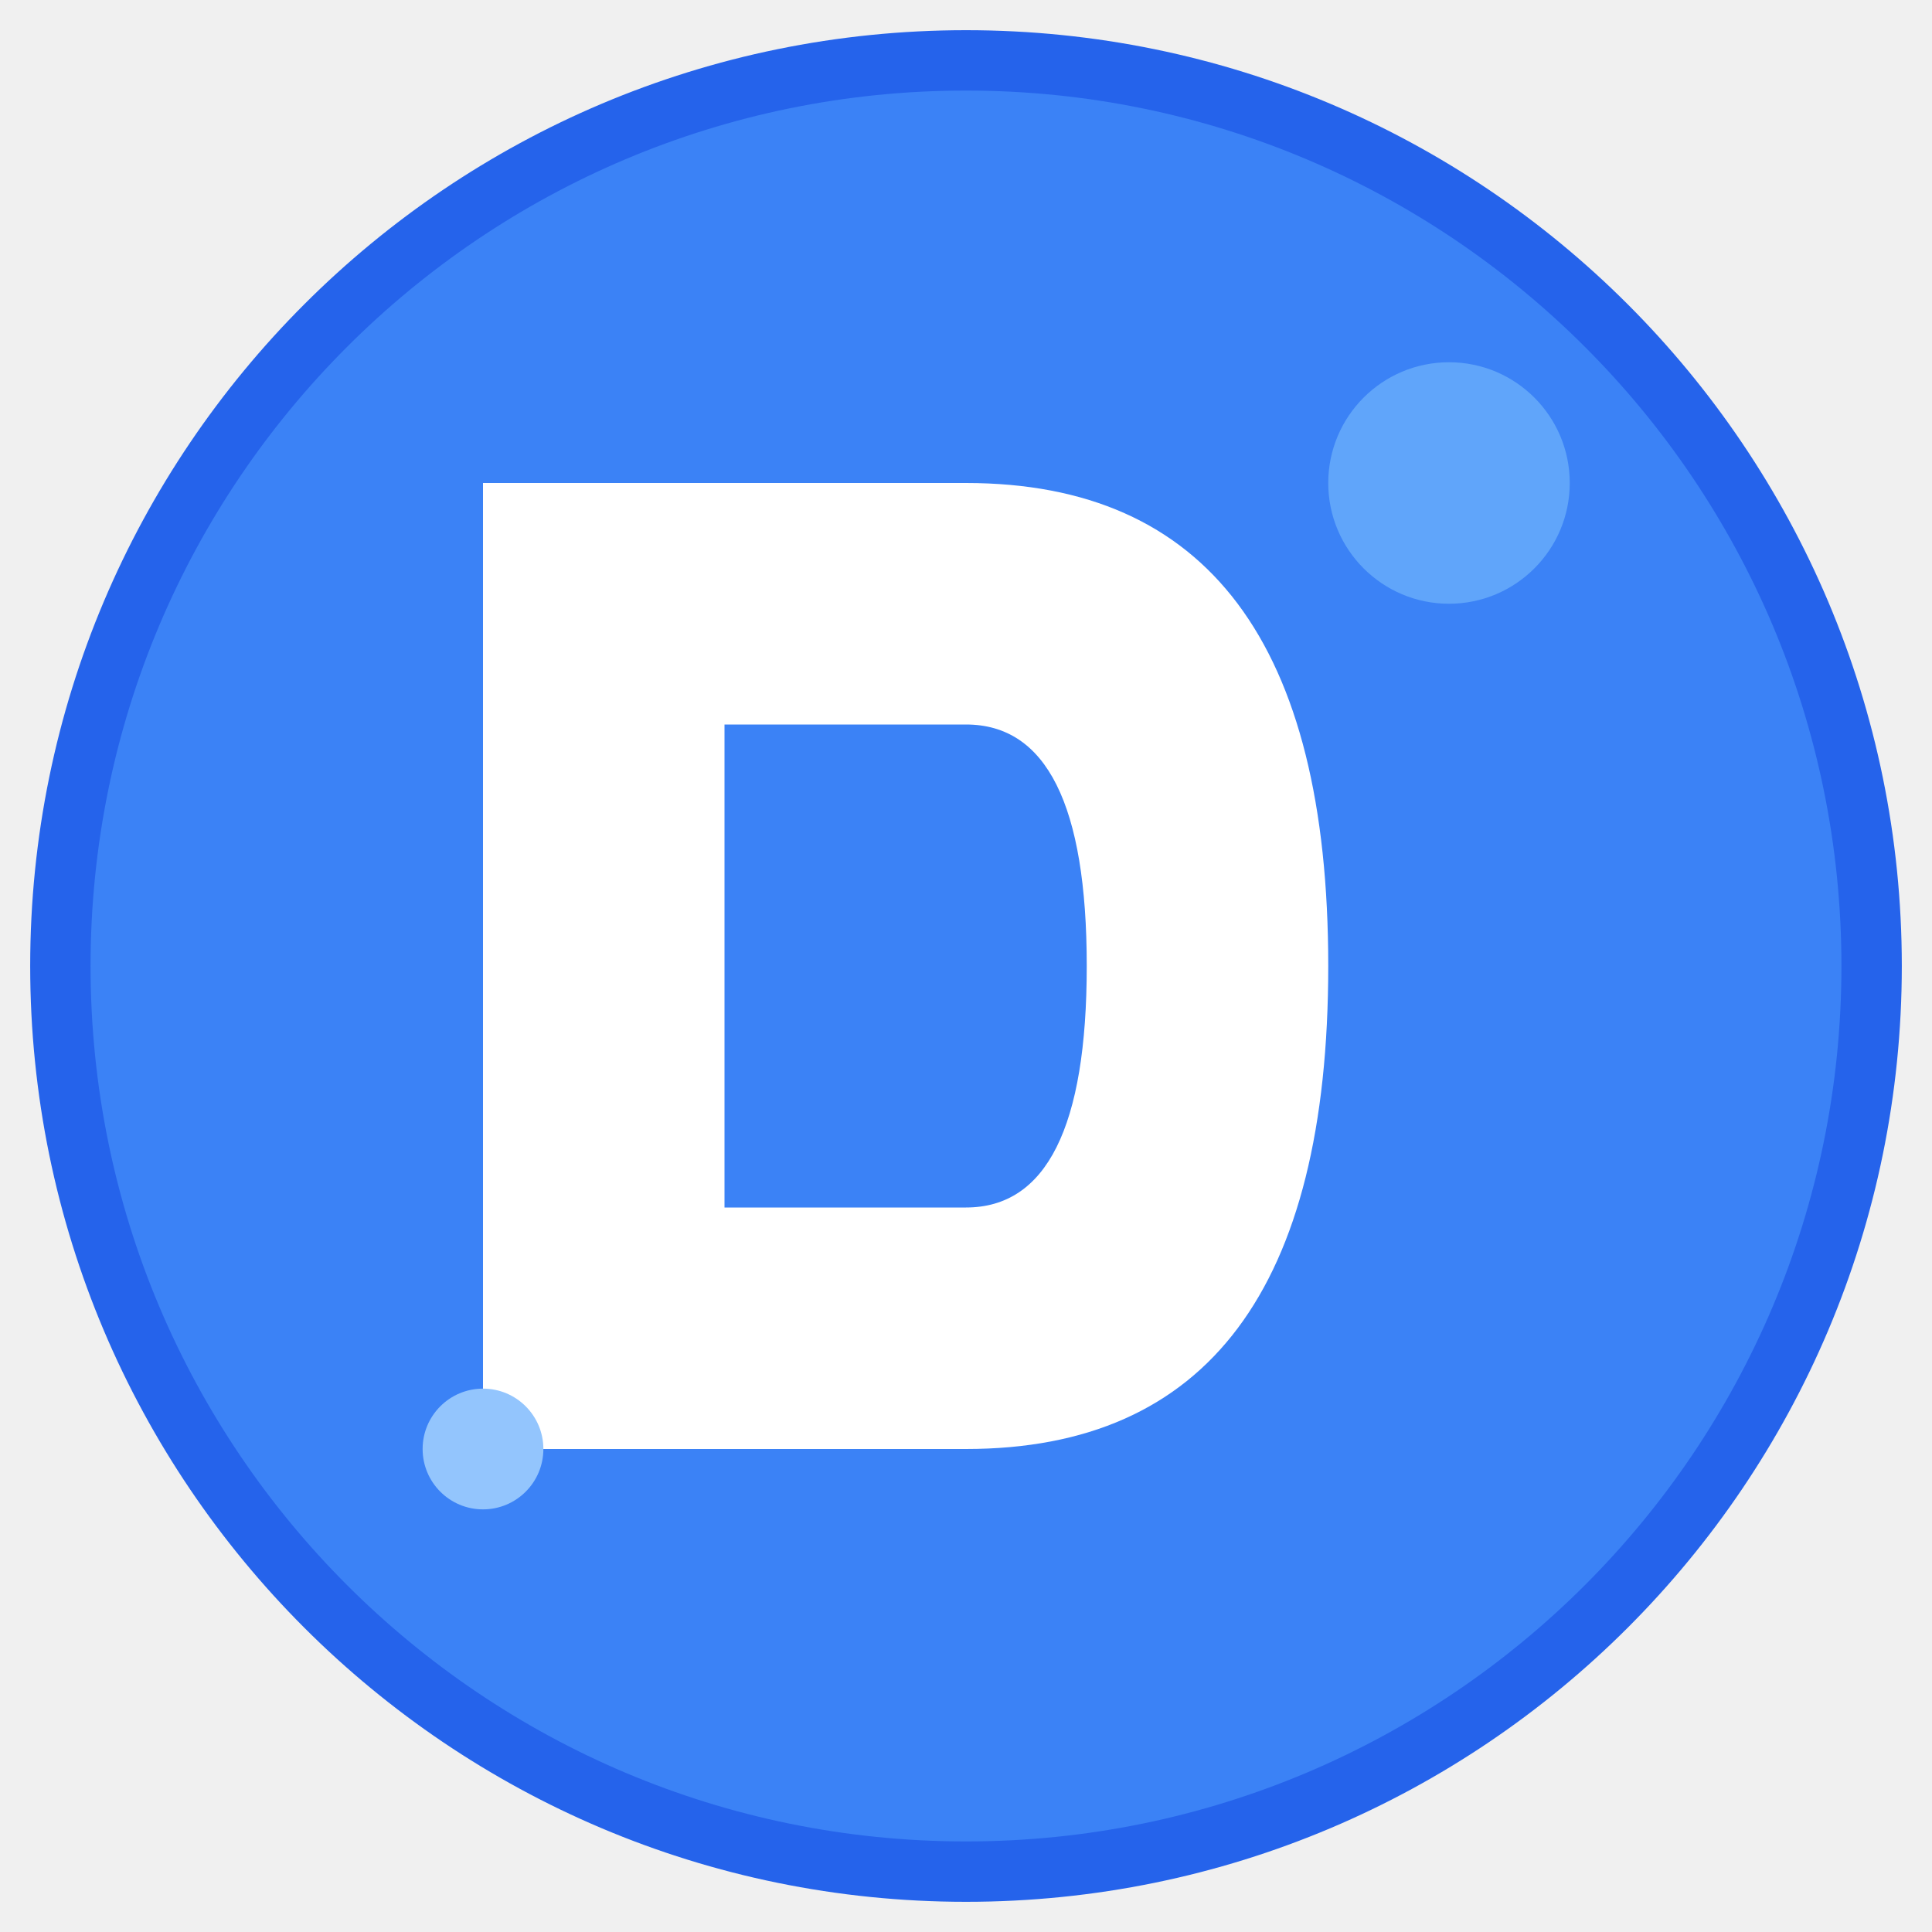
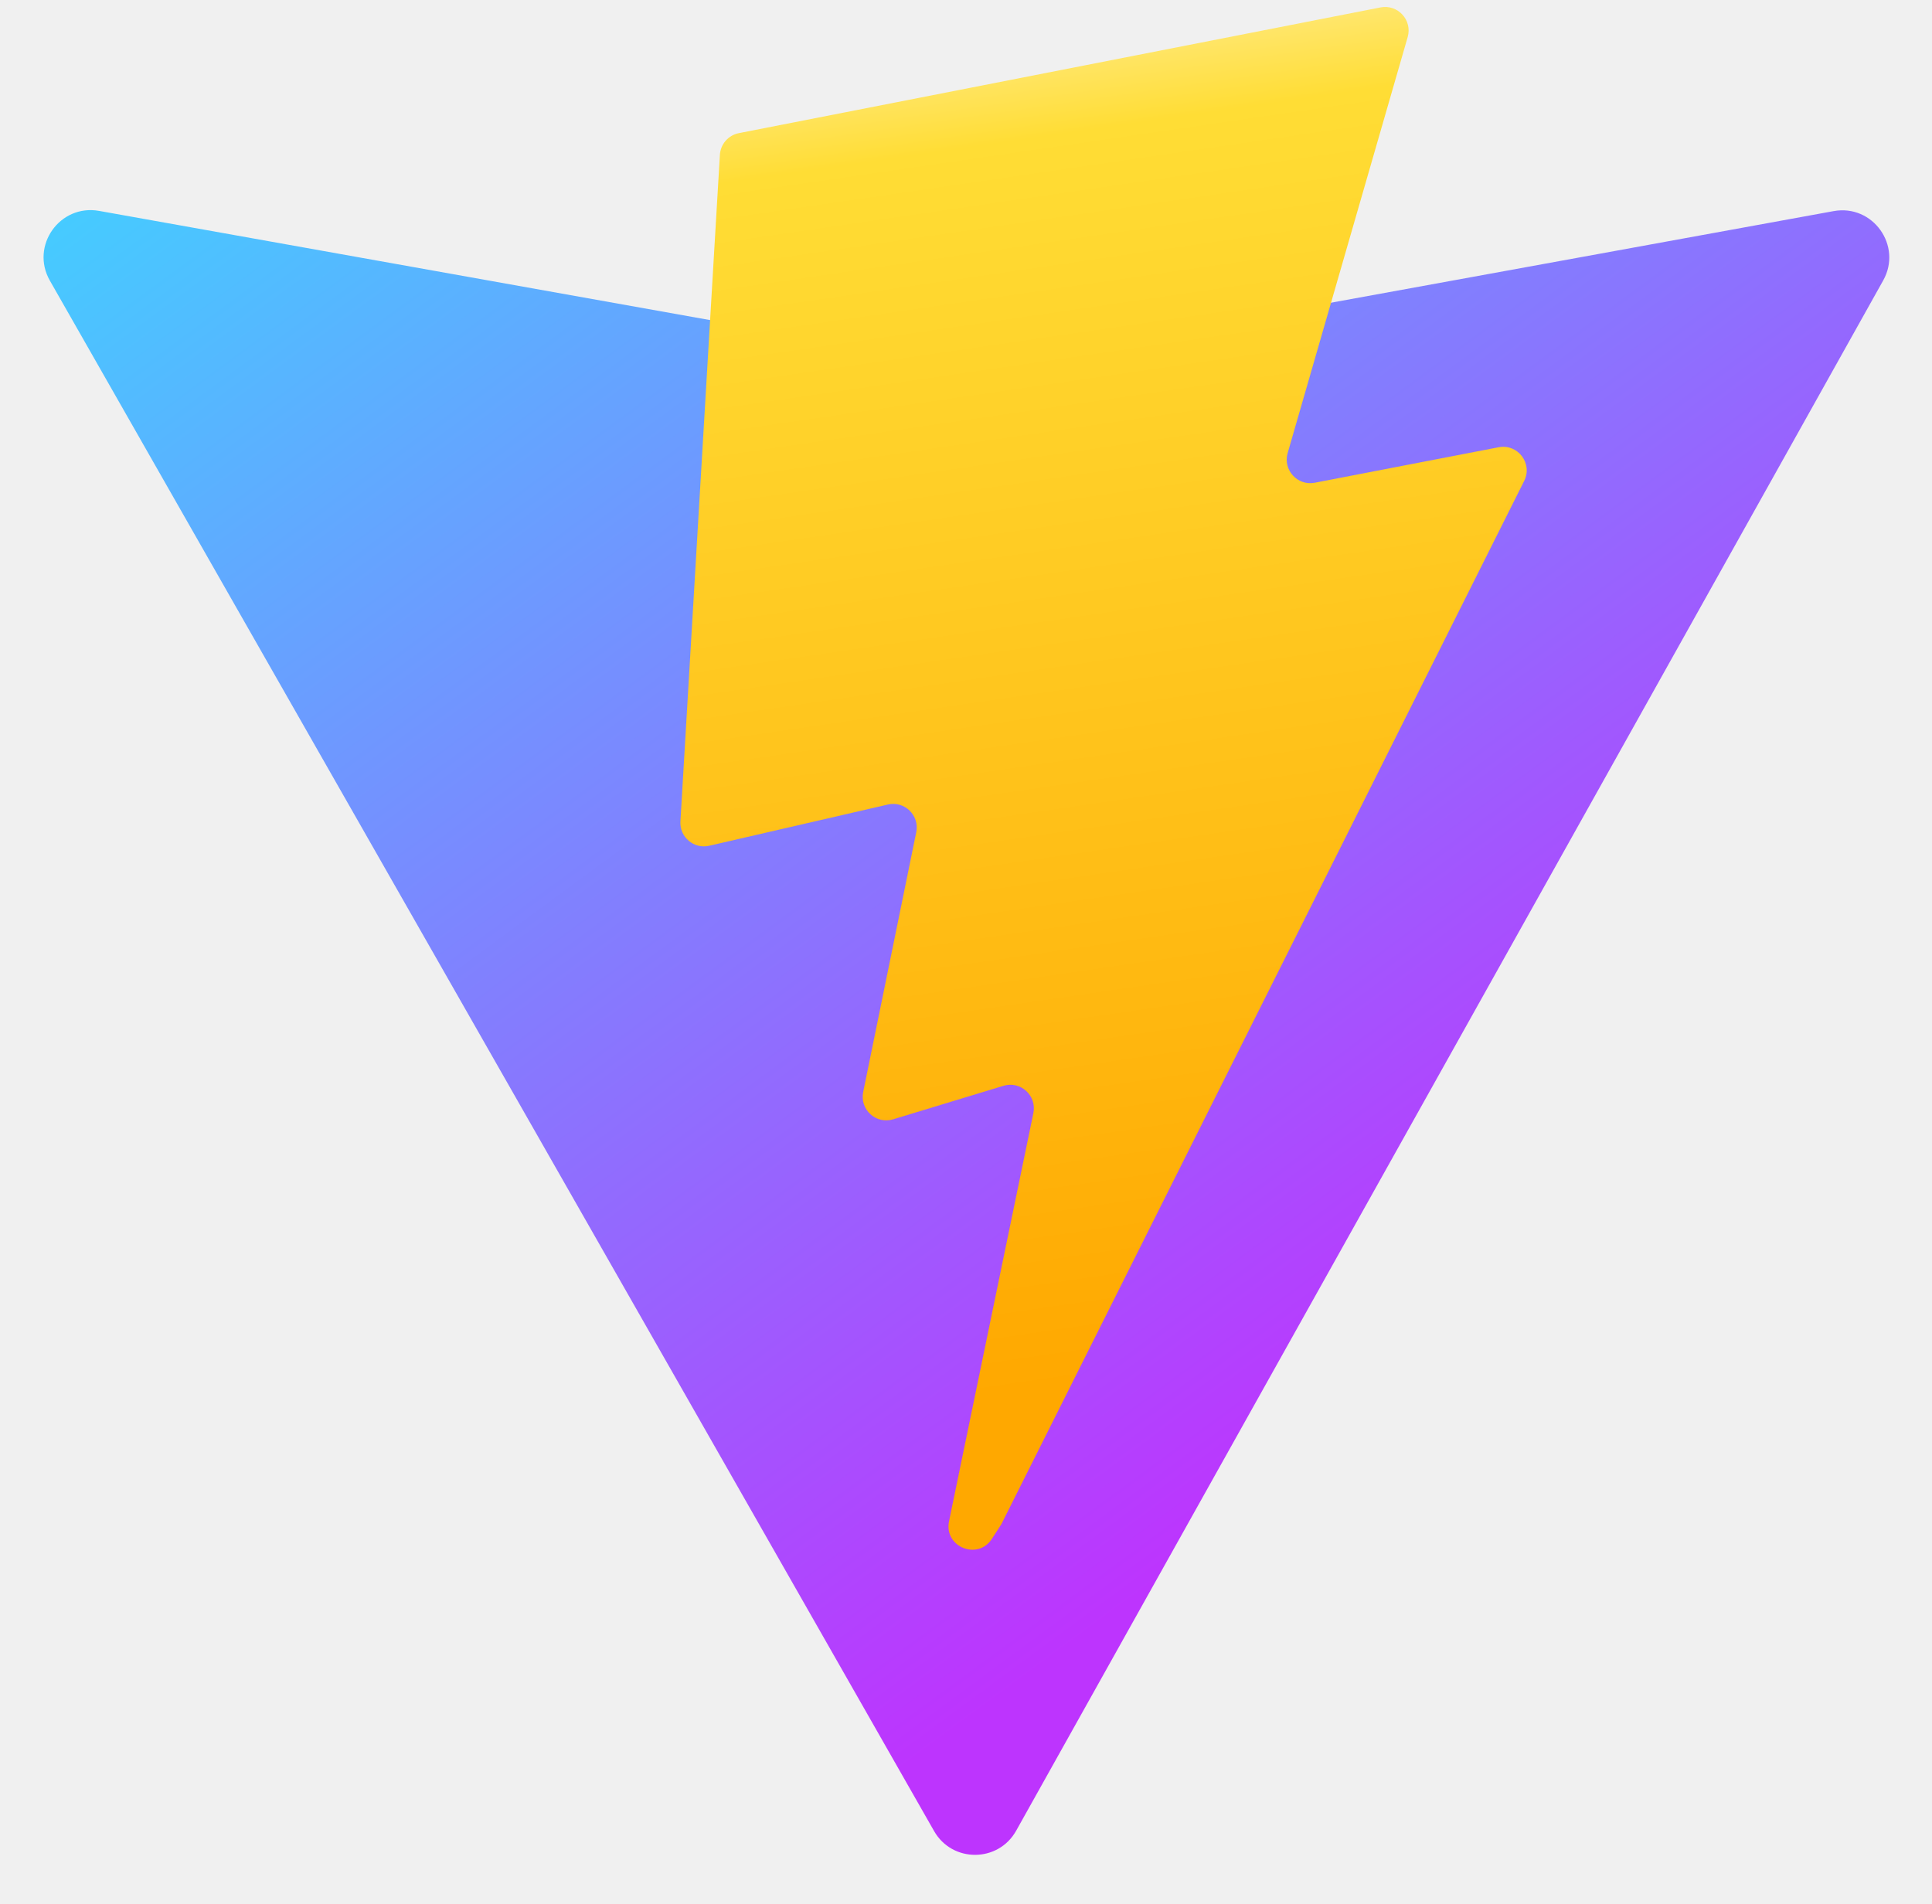
- <svg xmlns="http://www.w3.org/2000/svg" width="32" height="32">
-   <circle cx="16" cy="16" r="15" fill="#3b82f6" stroke="#2563eb" stroke-width="1" />
-   <path d="M8 8 L8 24 L16 24 Q22 24 22 16 Q22 8 16 8 Z M12 12 L16 12 Q18 12 18 16 Q18 20 16 20 L12 20 Z" fill="#ffffff" />
-   <circle cx="24" cy="8" r="2" fill="#60a5fa" />
-   <circle cx="8" cy="24" r="1" fill="#93c5fd" />
+ <svg xmlns="http://www.w3.org/2000/svg" width="410" height="404" viewBox="0 0 410 404" fill="none">
+   <path d="M399.641 59.525L215.643 388.545C211.844 395.338 202.084 395.378 198.228 388.618L10.582 59.556C6.381 52.19 12.68 43.267 21.028 44.759L205.223 77.682C206.398 77.892 207.601 77.89 208.776 77.676L389.119 44.806C397.439 43.289 403.768 52.143 399.641 59.525Z" fill="url(#paint0_linear)" />
+   <path d="M292.965 1.574L156.801 28.255C154.563 28.694 152.906 30.59 152.771 32.866L144.395 174.33C144.198 177.662 147.258 180.248 150.51 179.498L188.42 170.749C191.967 169.931 195.172 173.055 194.443 176.622L183.18 231.775C182.422 235.487 185.907 238.661 189.532 237.56L212.947 230.446C216.577 229.344 220.065 232.527 219.297 236.242L201.398 322.875C200.278 328.294 207.486 331.249 210.492 326.603L212.5 323.5L323.454 102.072C325.312 98.365 322.108 94.137 318.036 94.923L279.014 102.454C275.347 103.161 272.227 99.746 273.262 96.158L298.731 7.867C299.767 4.273 296.636 0.855 292.965 1.574Z" fill="url(#paint1_linear)" />
+   <defs>
+     <linearGradient id="paint0_linear" x1="6" y1="33" x2="235" y2="344" gradientUnits="userSpaceOnUse">
+       <stop stop-color="#41D1FF" />
+       <stop offset="1" stop-color="#BD34FE" />
+     </linearGradient>
+     <linearGradient id="paint1_linear" x1="194.651" y1="8.818" x2="236.076" y2="292.989" gradientUnits="userSpaceOnUse">
+       <stop stop-color="#FFEA83" />
+       <stop offset="0.083" stop-color="#FFDD35" />
+       <stop offset="1" stop-color="#FFA800" />
+     </linearGradient>
+   </defs>
</svg>
